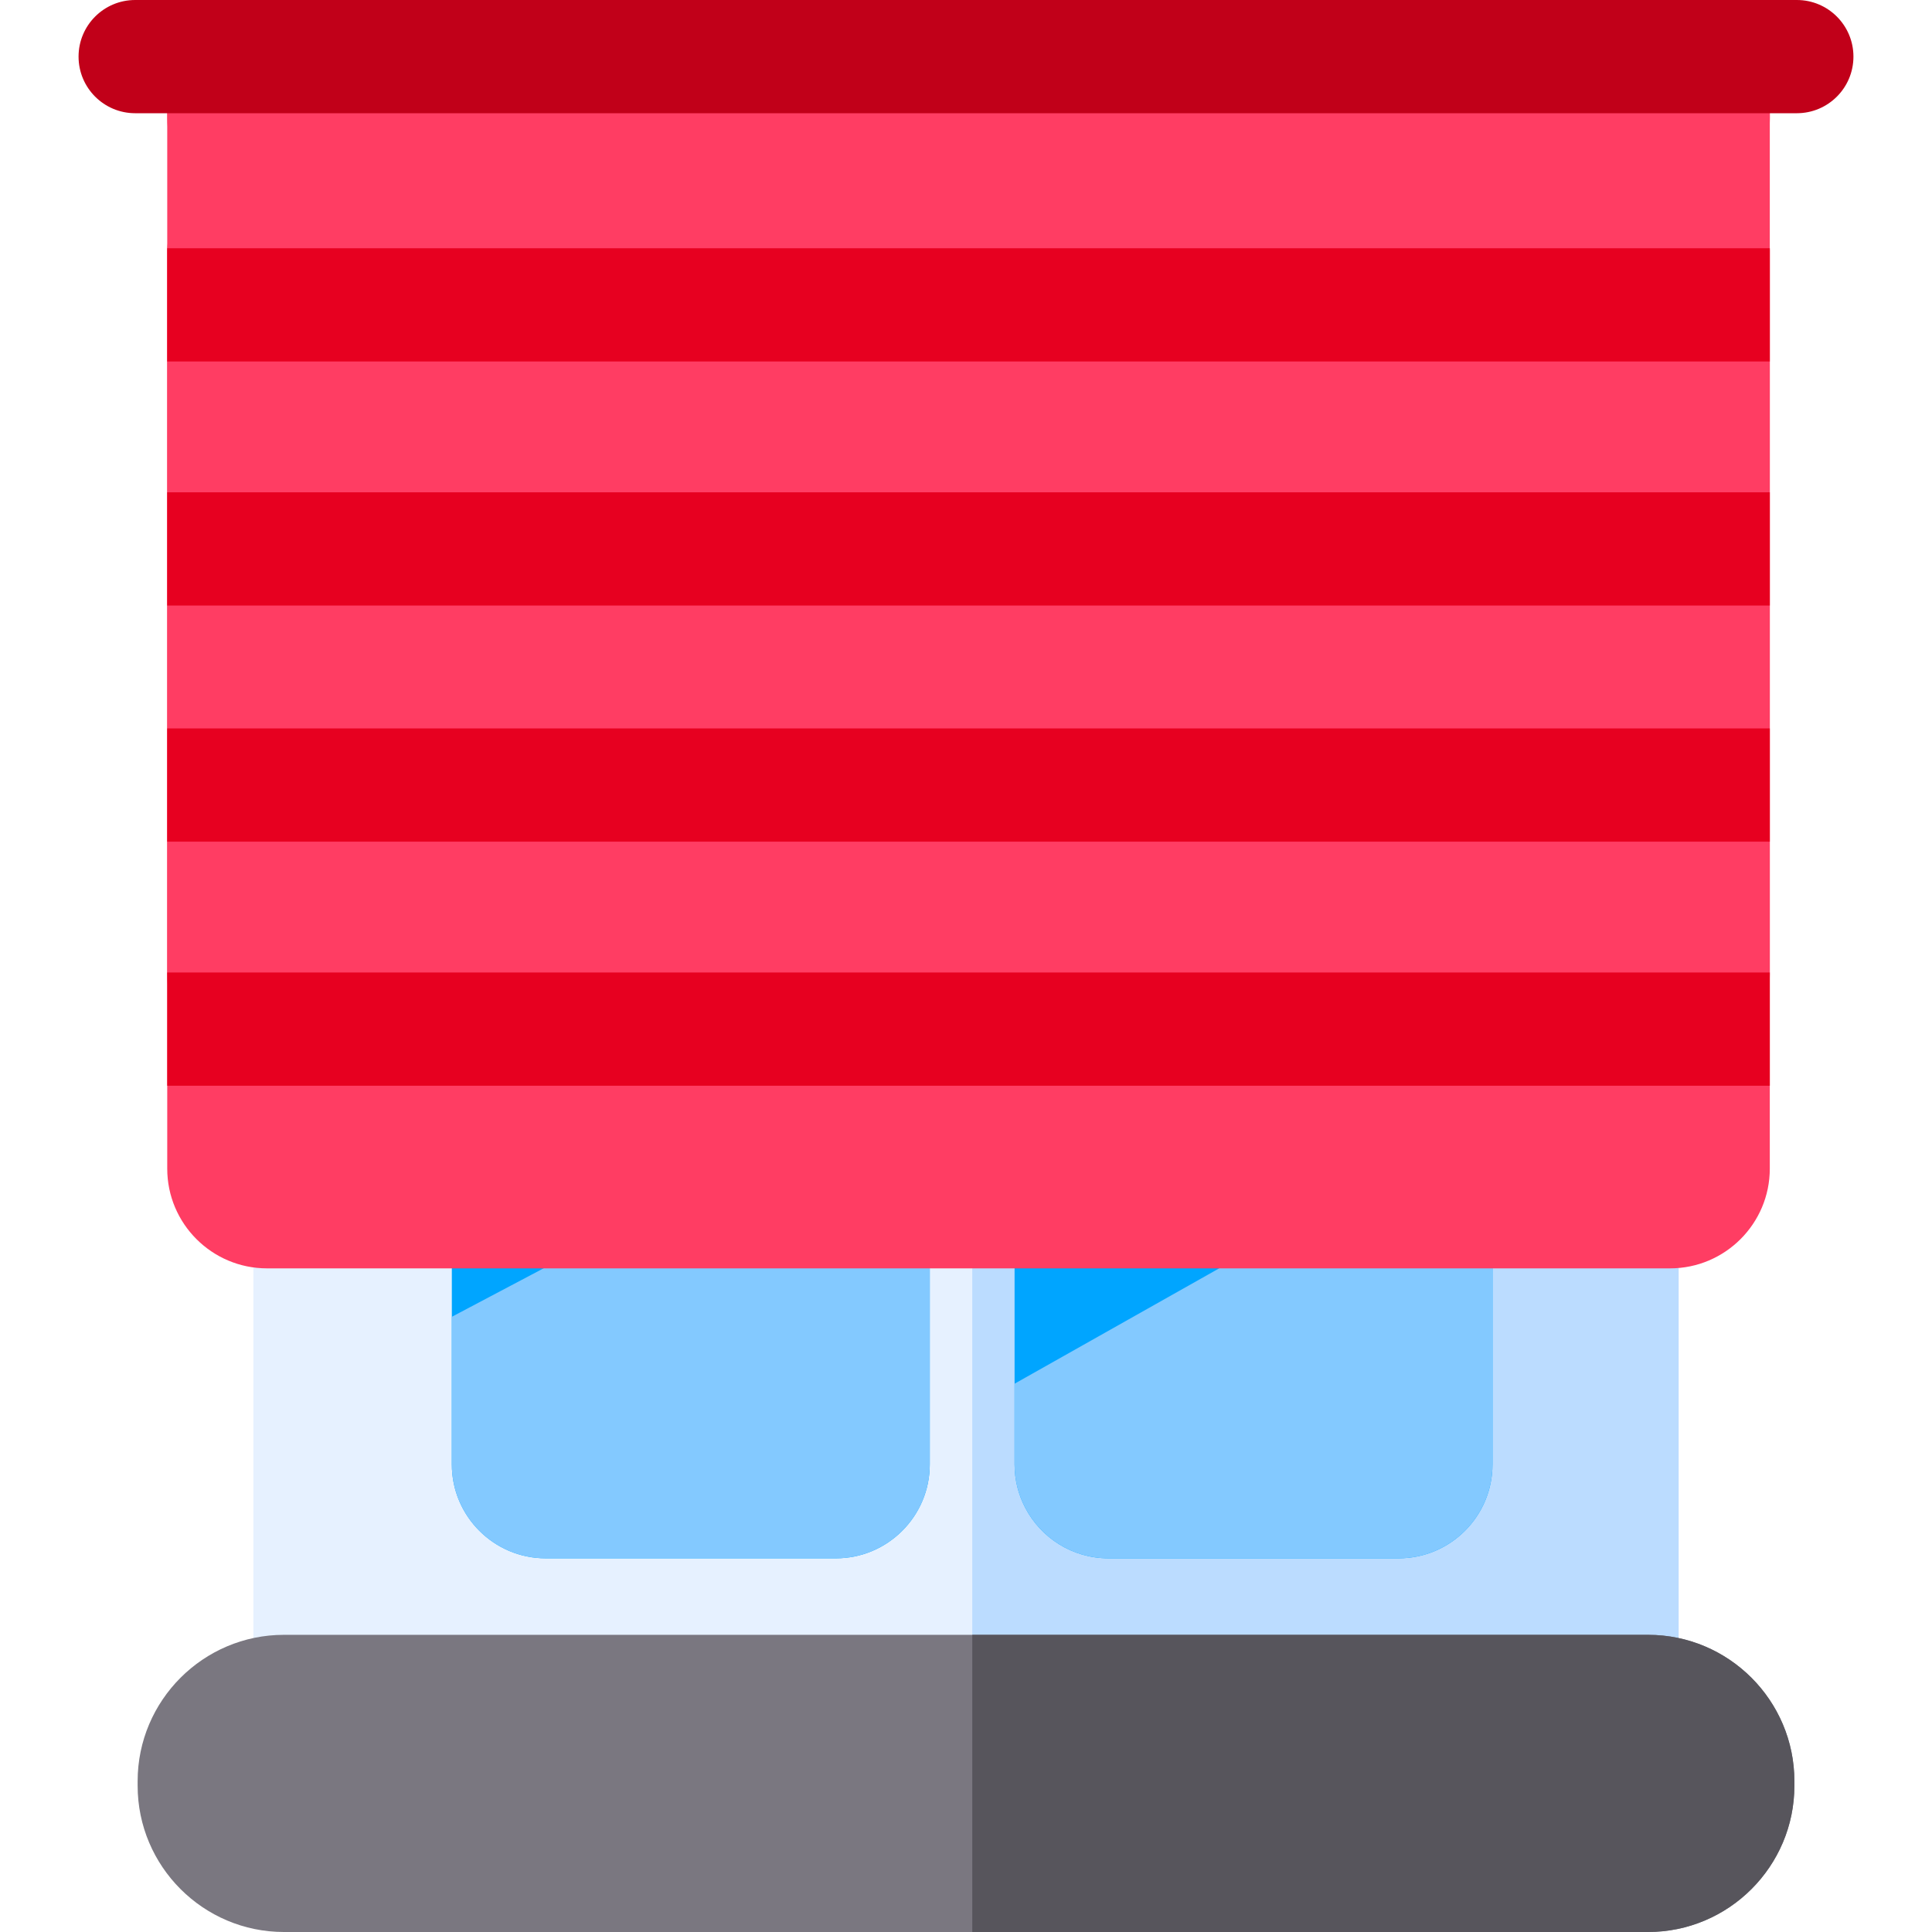
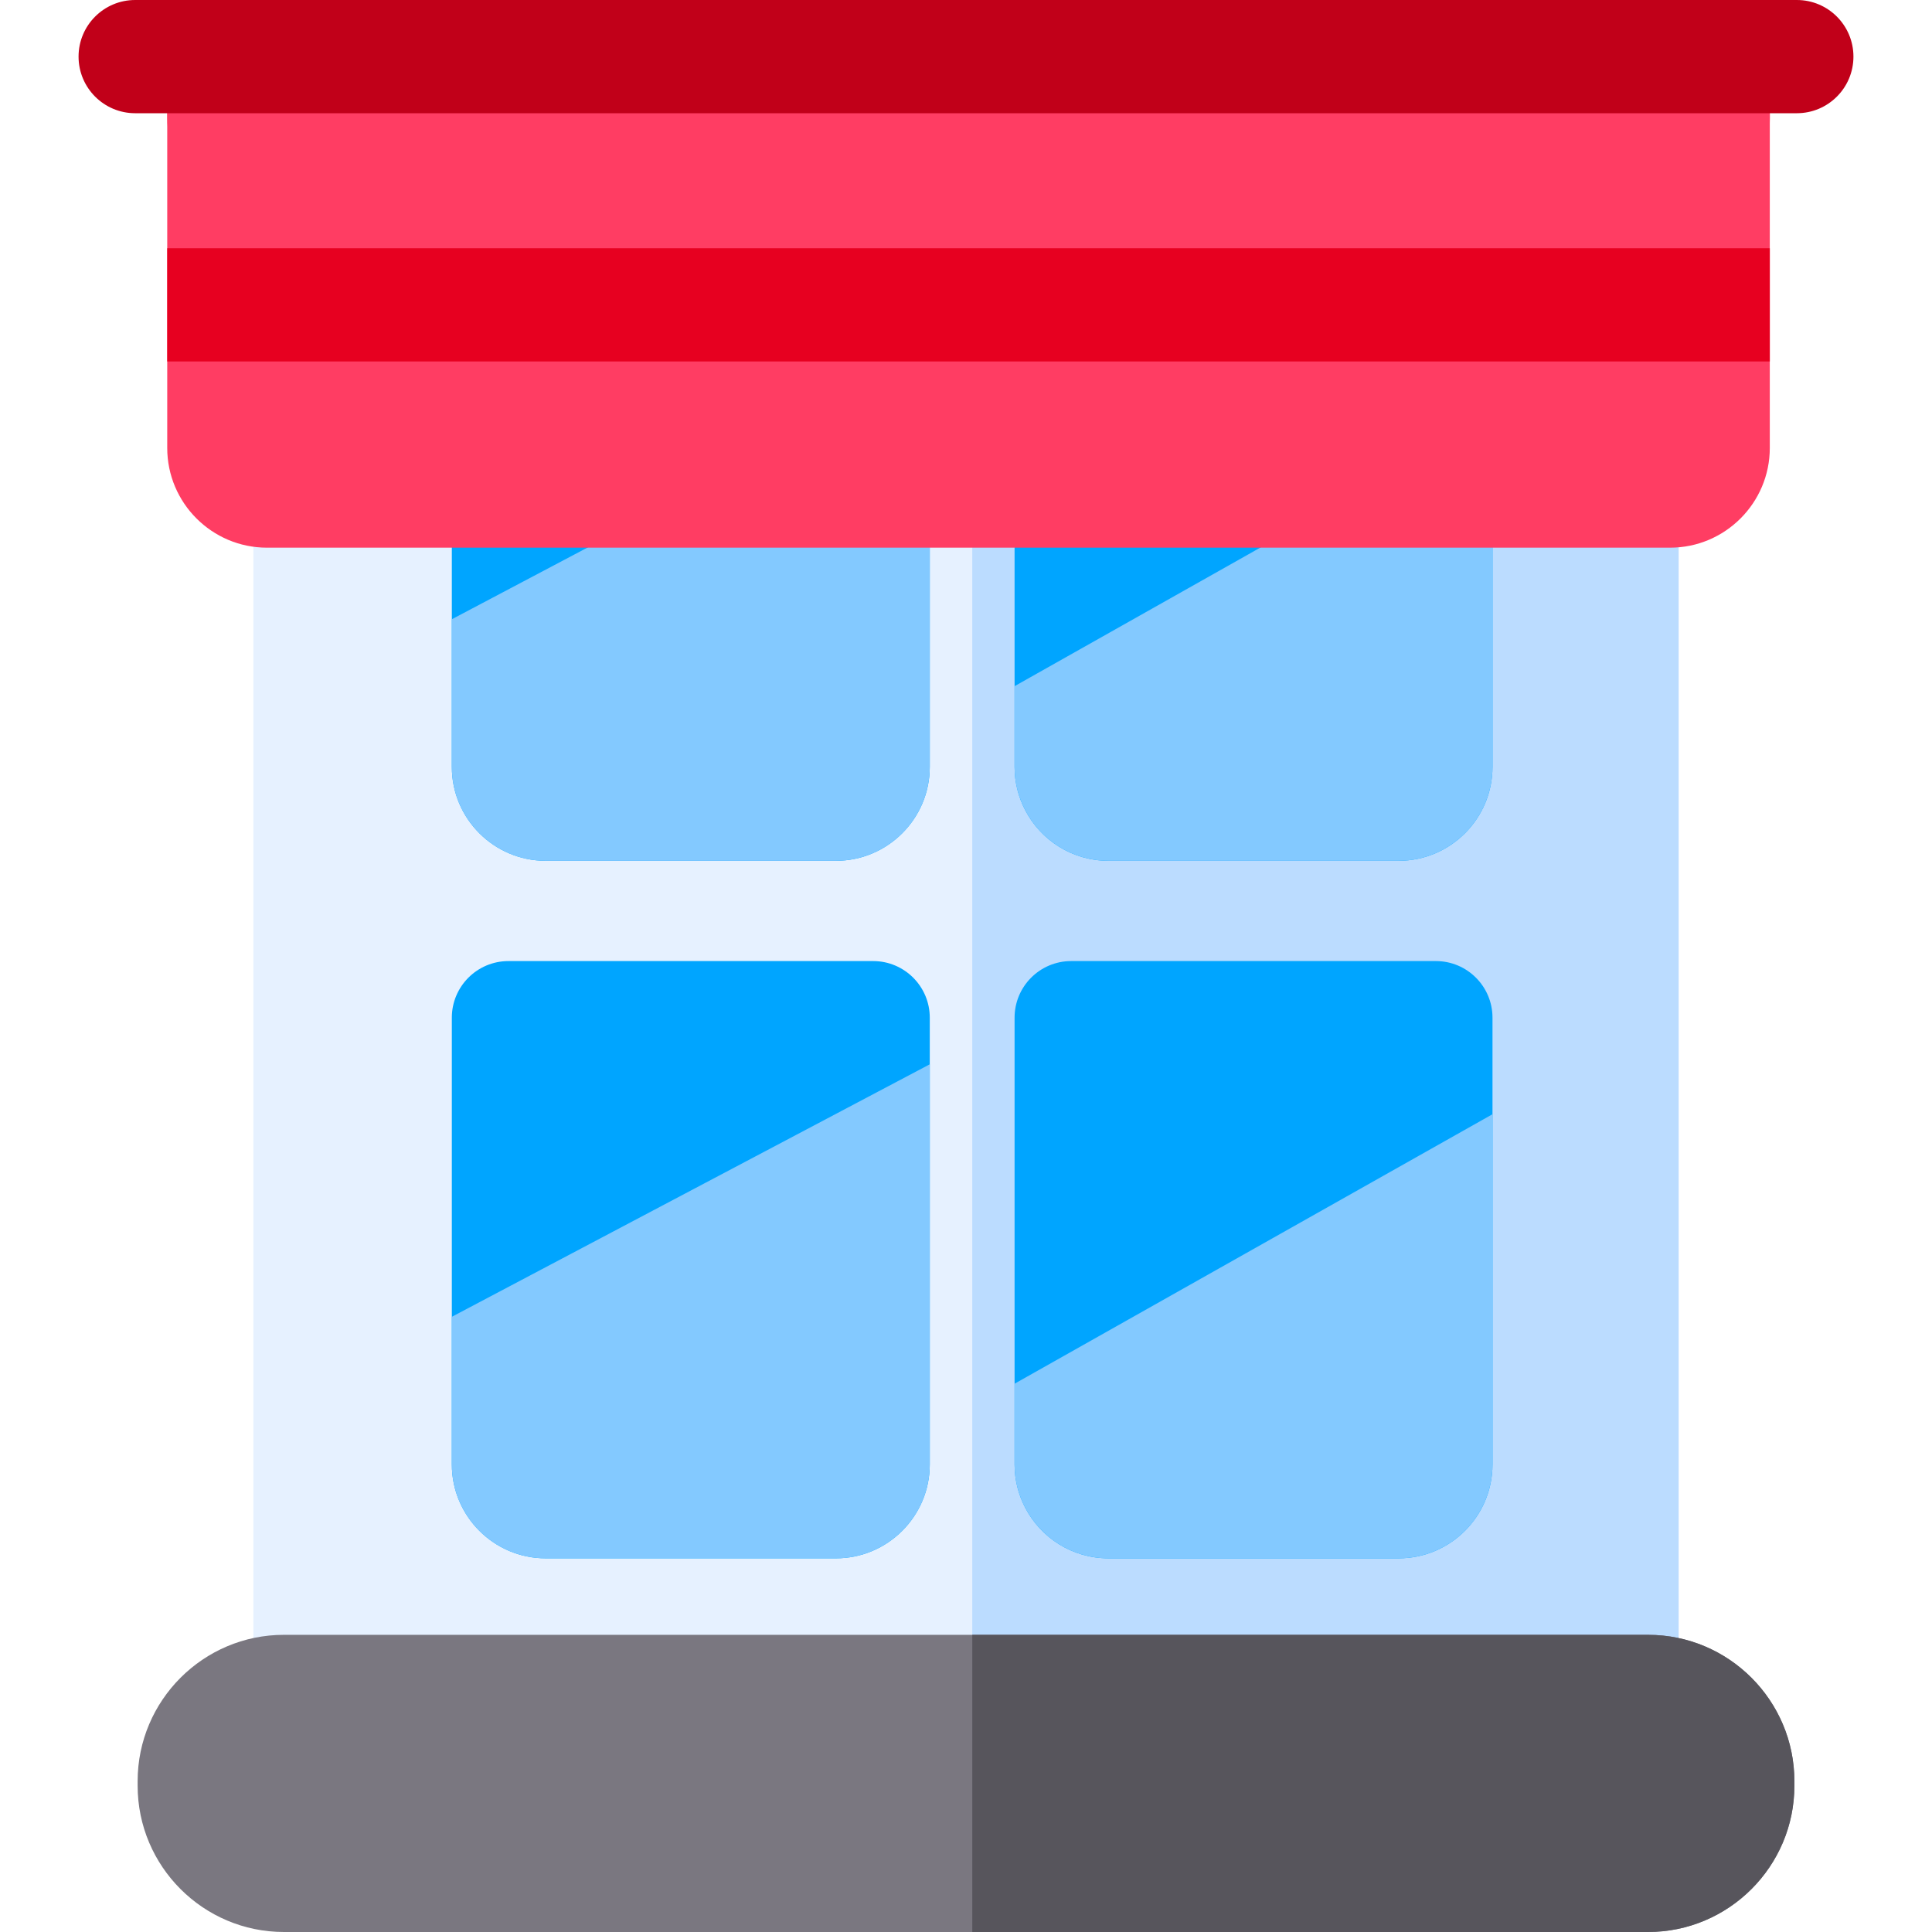
<svg xmlns="http://www.w3.org/2000/svg" xml:space="preserve" style="enable-background:new 0 0 512 512;" viewBox="0 0 512 512" y="0px" x="0px" id="Capa_1" version="1.1">
  <defs id="defs67" />
  <path id="path2" d="M 444.856,84.614 V 463.251 H 67.149 V 84.614 c 0,-16.2 6.721,-29.349 15.003,-29.349 h 347.701 c 8.282,0.002 15.003,13.15 15.003,29.349 z" style="fill:#e6f1ff;stroke-width:1.399" />
  <path id="path4" d="M 444.856,84.614 V 463.251 H 257.663 V 55.267 h 172.19 c 8.282,0 15.003,13.148 15.003,29.347 z" style="fill:#bbdcff;stroke-width:1.399" />
  <g id="g894">
    <g id="g10">
      <path style="fill:#00A5FF;" d="M246.401,269.697v118.401c0,13.712-11.162,24.874-24.874,24.874h-76.914   c-13.712,0-24.874-11.162-24.874-24.874V269.697c0-8.281,6.721-15.003,15.003-15.003h96.657   C239.68,254.695,246.401,261.416,246.401,269.697z" id="path6" />
      <path style="fill:#00A5FF;" d="M395.527,269.697v118.401c0,13.712-11.152,24.874-24.874,24.874h-76.904   c-9.592,0-17.933-5.451-22.064-13.422c-1.8-3.431-2.811-7.321-2.811-11.452V269.697c0-8.281,6.711-15.003,15.003-15.003h96.647   C388.816,254.695,395.527,261.416,395.527,269.697z" id="path8" />
    </g>
    <g id="g16">
      <path style="fill:#83C9FF;" d="M395.527,295.282v92.816c0,13.712-11.152,24.874-24.874,24.874h-76.904   c-9.592,0-17.933-5.451-22.064-13.422c-1.8-3.431-2.811-7.321-2.811-11.452v-21.404L395.527,295.282z" id="path12" />
      <path style="fill:#83C9FF;" d="M246.401,282.05v106.049c0,13.712-11.162,24.874-24.874,24.874h-76.914   c-13.712,0-24.874-11.162-24.874-24.874v-39.137L246.401,282.05z" id="path14" />
    </g>
  </g>
  <path id="path30" d="M475.531,472.033v1.19c0,21.384-17.403,38.777-38.787,38.777H75.251  c-21.384,0-38.777-17.393-38.777-38.777v-1.19c0-21.384,17.393-38.787,38.777-38.787h361.494  C458.128,433.246,475.531,450.649,475.531,472.033z" style="fill:#7A7780;" />
  <path id="path32" d="M475.531,472.033v1.19c0,21.384-17.403,38.777-38.787,38.777H257.663v-78.754h179.081  C458.128,433.246,475.531,450.649,475.531,472.033z" style="fill:#57555C;" />
  <g id="g34">
</g>
  <g id="g36">
</g>
  <g id="g38">
</g>
  <g id="g40">
</g>
  <g id="g42">
</g>
  <g id="g44">
</g>
  <g id="g46">
</g>
  <g id="g48">
</g>
  <g id="g50">
</g>
  <g id="g52">
</g>
  <g id="g54">
</g>
  <g id="g56">
</g>
  <g id="g58">
</g>
  <g id="g60">
</g>
  <g id="g62">
</g>
  <g transform="translate(0,-184.8545)" id="g908">
    <g id="g900">
      <path id="path896" d="m 246.401,269.697 v 118.401 c 0,13.712 -11.162,24.874 -24.874,24.874 h -76.914 c -13.712,0 -24.874,-11.162 -24.874,-24.874 V 269.697 c 0,-8.281 6.721,-15.003 15.003,-15.003 h 96.657 c 8.281,0.001 15.002,6.722 15.002,15.003 z" style="fill:#00a5ff" />
      <path id="path898" d="m 395.527,269.697 v 118.401 c 0,13.712 -11.152,24.874 -24.874,24.874 h -76.904 c -9.592,0 -17.933,-5.451 -22.064,-13.422 -1.8,-3.431 -2.811,-7.321 -2.811,-11.452 V 269.697 c 0,-8.281 6.711,-15.003 15.003,-15.003 h 96.647 c 8.292,0.001 15.003,6.722 15.003,15.003 z" style="fill:#00a5ff" />
    </g>
    <g id="g906">
      <path id="path902" d="m 395.527,295.282 v 92.816 c 0,13.712 -11.152,24.874 -24.874,24.874 h -76.904 c -9.592,0 -17.933,-5.451 -22.064,-13.422 -1.8,-3.431 -2.811,-7.321 -2.811,-11.452 v -21.404 z" style="fill:#83c9ff" />
      <path id="path904" d="m 246.401,282.05 v 106.049 c 0,13.712 -11.162,24.874 -24.874,24.874 h -76.914 c -13.712,0 -24.874,-11.162 -24.874,-24.874 v -39.137 z" style="fill:#83c9ff" />
    </g>
  </g>
  <path id="path18" d="M 44.336,4.992 V 31.234 c 0,14.573 11.851,26.426 26.424,26.426 H 442.605 c 14.563,0 26.424,-11.853 26.424,-26.426 V 4.992 Z" style="fill:#ff3d63" />
-   <path id="path18-3" d="M 469.014,15.039 V 258.312 c 0,14.573 -11.862,26.425 -26.425,26.425 H 70.744 c -14.573,0 -26.425,-11.852 -26.425,-26.425 V 15.039 c 0,-8.282 6.711,-15.003 15.003,-15.003 H 454.011 c 8.282,0 15.003,6.721 15.003,15.003 z" style="fill:#ff3d63" />
-   <path style="fill:#ff3d63" d="M 469.014,66.43 V 309.703 c 0,14.573 -11.862,26.425 -26.425,26.425 H 70.744 c -14.573,0 -26.425,-11.852 -26.425,-26.425 V 66.43 c 0,-8.282 6.711,-15.003 15.003,-15.003 H 454.011 c 8.282,0 15.003,6.721 15.003,15.003 z" id="path1003" />
-   <g transform="translate(-0.01622596,0.03639553)" id="g28">
-     <rect id="rect22" height="30.005" width="424.695" style="fill:#e70020" y="193.004" x="44.338" />
-     <rect id="rect24" height="30.005" width="424.695" style="fill:#e70020" y="130.433" x="44.338" />
-     <rect id="rect26" height="30.005" width="424.695" style="fill:#e70020" y="65.752" x="44.338" />
-   </g>
+   <path id="path18-3" d="M 44.318 13.43 L 44.318 118.713 C 44.318 133.286 56.171 145.139 70.744 145.139 L 442.588 145.139 C 457.151 145.139 469.014 133.286 469.014 118.713 L 469.014 13.43 L 44.318 13.43 z " style="fill:#ff3d63" />
+   <rect x="44.322" y="65.788" style="fill:#e70020" width="424.695" height="30.005" id="rect26" />
  <path id="path20" d="M476.179,30.005H35.822c-8.285,0-15.003-6.717-15.003-15.003S27.536,0,35.822,0h440.356  c8.285,0,15.003,6.717,15.003,15.003S484.465,30.005,476.179,30.005z" style="fill:#C10019;" />
-   <rect id="rect1005" height="30.005" width="424.695" style="fill:#e70020" y="257.721" x="44.322" />
</svg>
